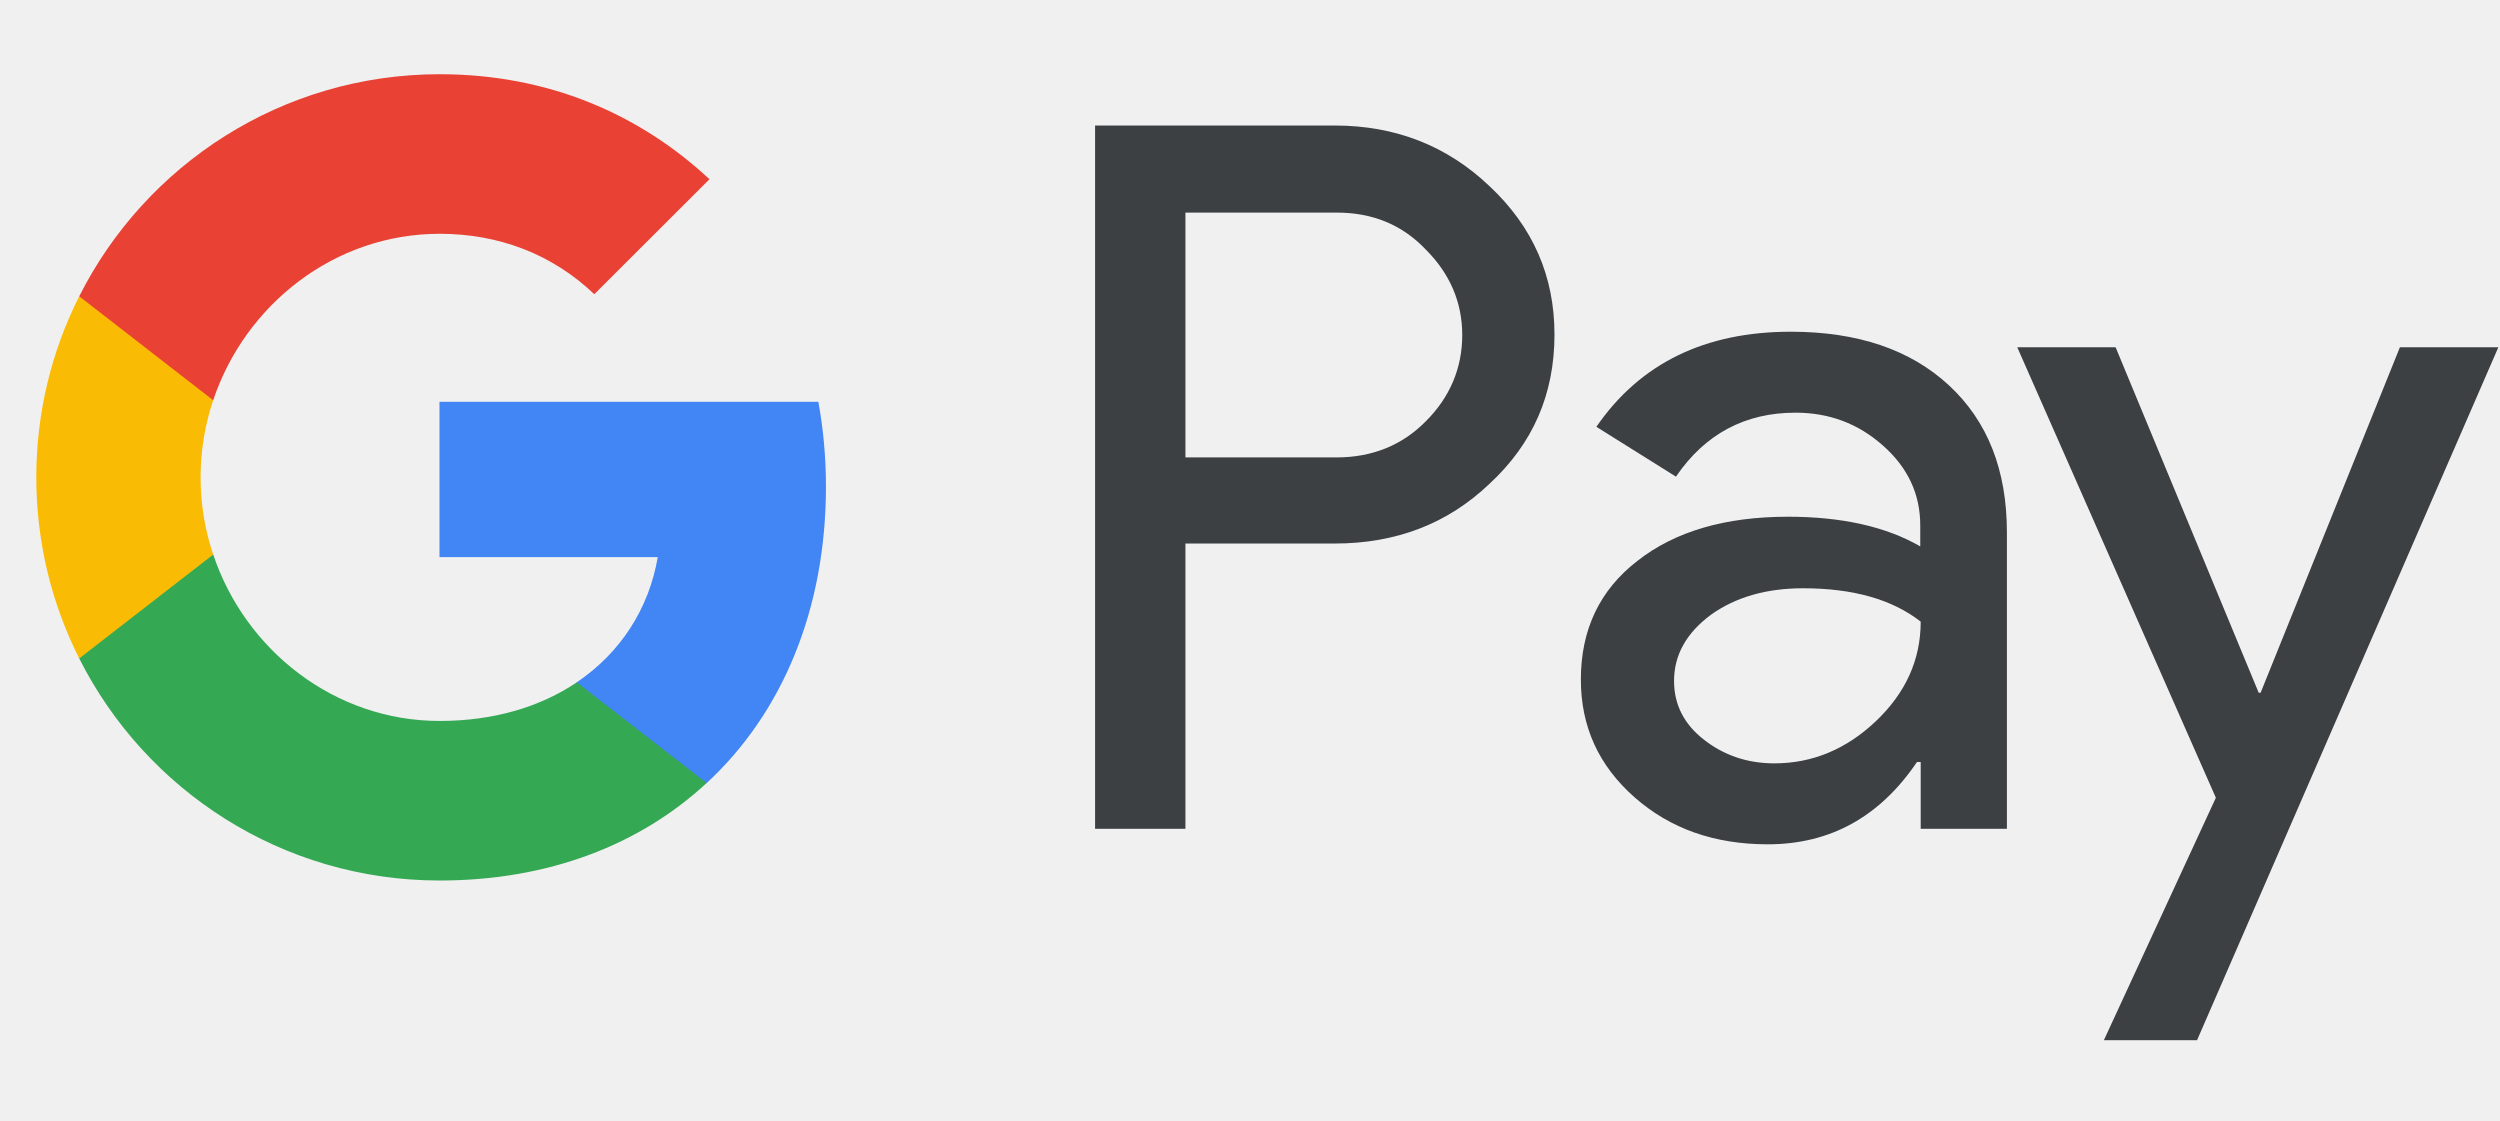
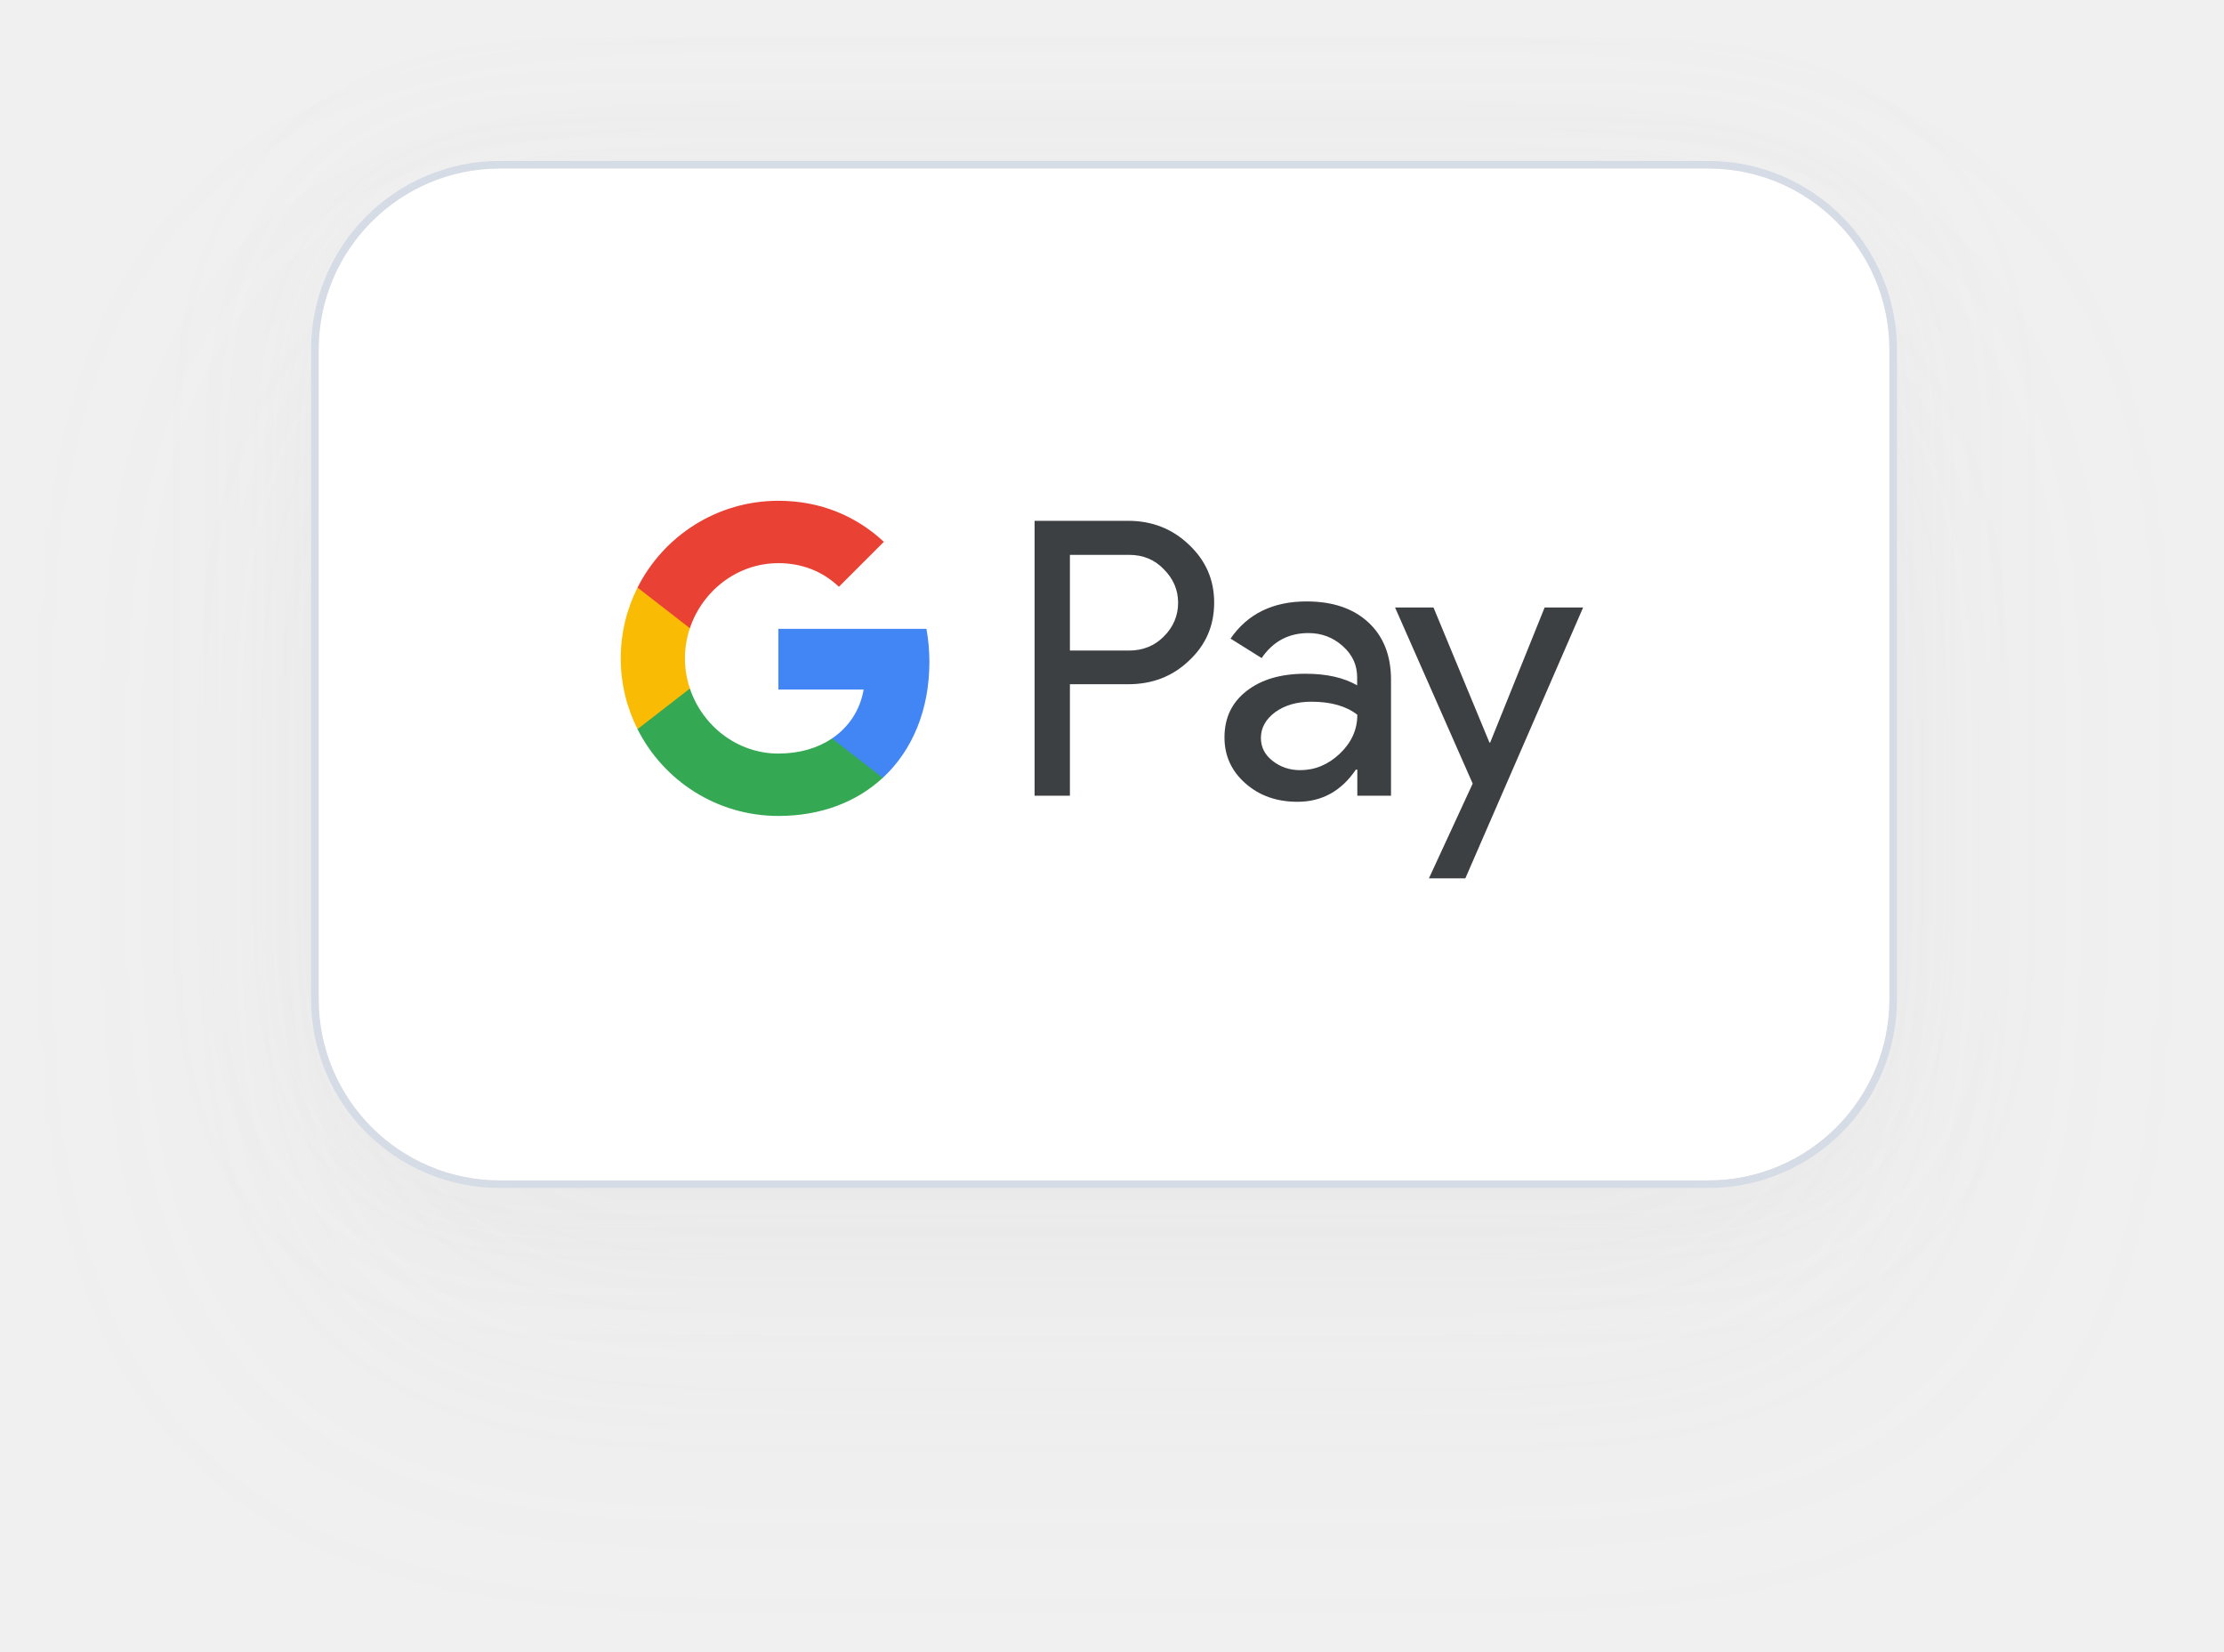
- <svg xmlns="http://www.w3.org/2000/svg" width="29" height="13" viewBox="0 0 29 13" fill="none">
-   <path d="M13.751 9.614H12.703V1.456H15.482C16.186 1.456 16.787 1.691 17.279 2.16C17.781 2.63 18.032 3.203 18.032 3.88C18.032 4.574 17.781 5.147 17.279 5.611C16.793 6.076 16.192 6.305 15.482 6.305H13.751V9.614ZM13.751 2.461V5.306H15.504C15.919 5.306 16.268 5.164 16.541 4.885C16.82 4.607 16.962 4.268 16.962 3.886C16.962 3.509 16.82 3.176 16.541 2.897C16.268 2.608 15.924 2.466 15.504 2.466H13.751V2.461Z" fill="#3C4043" />
-   <path d="M20.773 3.848C21.549 3.848 22.16 4.055 22.608 4.47C23.056 4.885 23.28 5.453 23.28 6.174V9.614H22.28V8.839H22.237C21.805 9.478 21.227 9.794 20.506 9.794C19.889 9.794 19.375 9.614 18.96 9.248C18.545 8.882 18.338 8.429 18.338 7.883C18.338 7.304 18.556 6.845 18.993 6.507C19.43 6.163 20.014 5.994 20.741 5.994C21.363 5.994 21.876 6.108 22.275 6.338V6.097C22.275 5.732 22.133 5.426 21.843 5.169C21.554 4.912 21.216 4.787 20.828 4.787C20.244 4.787 19.779 5.033 19.441 5.529L18.518 4.951C19.026 4.213 19.779 3.848 20.773 3.848ZM19.419 7.899C19.419 8.172 19.534 8.402 19.768 8.582C19.998 8.762 20.271 8.855 20.582 8.855C21.024 8.855 21.418 8.691 21.762 8.364C22.106 8.036 22.28 7.654 22.28 7.211C21.953 6.955 21.5 6.824 20.915 6.824C20.489 6.824 20.134 6.927 19.85 7.129C19.561 7.342 19.419 7.599 19.419 7.899Z" fill="#3C4043" />
-   <path d="M28.981 4.028L25.486 12.066H24.405L25.704 9.254L23.4 4.028H24.541L26.201 8.036H26.223L27.839 4.028H28.981Z" fill="#3C4043" />
-   <path d="M9.581 5.644C9.581 5.302 9.55 4.975 9.493 4.661H5.098V6.463L7.63 6.463C7.527 7.063 7.196 7.574 6.69 7.915V9.084H8.197C9.077 8.27 9.581 7.066 9.581 5.644Z" fill="#4285F4" />
-   <path d="M6.691 7.915C6.271 8.198 5.731 8.363 5.1 8.363C3.879 8.363 2.844 7.541 2.473 6.432H0.919V7.638C1.689 9.166 3.271 10.214 5.1 10.214C6.363 10.214 7.425 9.799 8.197 9.083L6.691 7.915Z" fill="#34A853" />
-   <path d="M2.327 5.538C2.327 5.226 2.378 4.926 2.473 4.643V3.437H0.919C0.6 4.069 0.421 4.782 0.421 5.538C0.421 6.293 0.601 7.007 0.919 7.638L2.473 6.433C2.378 6.15 2.327 5.849 2.327 5.538Z" fill="#FABB05" />
-   <path d="M5.1 2.712C5.789 2.712 6.407 2.949 6.894 3.413L8.23 2.079C7.419 1.324 6.362 0.861 5.1 0.861C3.272 0.861 1.689 1.909 0.919 3.437L2.473 4.643C2.844 3.534 3.879 2.712 5.1 2.712Z" fill="#E94235" />
+ <svg xmlns="http://www.w3.org/2000/svg" width="66" height="49" viewBox="0 0 66 49" fill="none">
+   <g filter="url(#filter0_dd_13_797)">
+     <rect x="9.457" y="5" width="46.614" height="30.03" rx="5.379" fill="white" />
+     <rect x="9.345" y="4.888" width="46.838" height="30.255" rx="5.491" stroke="#D6DCE5" stroke-width="0.224" />
+     <path d="M31.751 23.614H30.703V15.456H33.482C34.186 15.456 34.787 15.691 35.279 16.16C35.781 16.63 36.032 17.203 36.032 17.88C36.032 18.574 35.781 19.147 35.279 19.611C34.792 20.076 34.192 20.305 33.482 20.305H31.751V23.614ZM31.751 16.461V19.306H33.504C33.919 19.306 34.268 19.164 34.541 18.885C34.82 18.607 34.962 18.268 34.962 17.886C34.962 17.509 34.82 17.176 34.541 16.897C34.268 16.608 33.924 16.466 33.504 16.466H31.751V16.461Z" fill="#3C4043" />
+     <path d="M38.773 17.848C39.549 17.848 40.16 18.055 40.608 18.47C41.056 18.885 41.28 19.453 41.28 20.174V23.614H40.28V22.839H40.237C39.805 23.477 39.227 23.794 38.506 23.794C37.889 23.794 37.375 23.614 36.96 23.248C36.545 22.882 36.338 22.429 36.338 21.883C36.338 21.304 36.556 20.846 36.993 20.507C37.43 20.163 38.014 19.994 38.74 19.994C39.363 19.994 39.876 20.108 40.275 20.338V20.097C40.275 19.732 40.133 19.426 39.843 19.169C39.554 18.912 39.216 18.787 38.828 18.787C38.244 18.787 37.779 19.032 37.441 19.529L36.518 18.951C37.026 18.213 37.779 17.848 38.773 17.848ZM37.419 21.899C37.419 22.172 37.534 22.402 37.769 22.582C37.998 22.762 38.271 22.855 38.582 22.855C39.024 22.855 39.418 22.691 39.762 22.364C40.106 22.036 40.28 21.654 40.28 21.211C39.953 20.955 39.499 20.824 38.915 20.824C38.489 20.824 38.134 20.927 37.85 21.129C37.561 21.342 37.419 21.599 37.419 21.899Z" fill="#3C4043" />
+     <path d="M46.981 18.028L43.486 26.066H42.405L43.704 23.254L41.4 18.028H42.541L44.201 22.036H44.223L45.839 18.028H46.981Z" fill="#3C4043" />
+     <path d="M27.581 19.644C27.581 19.302 27.55 18.975 27.493 18.661H23.099V20.463L25.63 20.463C25.527 21.063 25.197 21.574 24.69 21.915V23.084H26.197C27.077 22.27 27.581 21.066 27.581 19.644Z" fill="#4285F4" />
+     <path d="M24.691 21.915C24.271 22.198 23.731 22.363 23.1 22.363C21.879 22.363 20.844 21.541 20.473 20.432H18.919V21.638C19.689 23.166 21.271 24.214 23.1 24.214C24.363 24.214 25.425 23.799 26.197 23.083L24.691 21.915Z" fill="#34A853" />
+     <path d="M20.327 19.538C20.327 19.226 20.378 18.925 20.473 18.643V17.437H18.919C18.601 18.069 18.421 18.782 18.421 19.538C18.421 20.293 18.601 21.007 18.919 21.638L20.473 20.433C20.378 20.15 20.327 19.849 20.327 19.538Z" fill="#FABB05" />
+     <path d="M23.1 16.712C23.789 16.712 24.407 16.949 24.895 17.413L26.23 16.079C25.419 15.324 24.361 14.861 23.1 14.861C21.272 14.861 19.689 15.909 18.919 17.437L20.473 18.643C20.844 17.534 21.879 16.712 23.1 16.712Z" fill="#E94235" />
+   </g>
+   <defs>
+     <filter id="filter0_dd_13_797" x="0.269" y="0.294" width="64.991" height="48.407" filterUnits="userSpaceOnUse" color-interpolation-filters="sRGB">
+       <feFlood flood-opacity="0" result="BackgroundImageFix" />
+       <feColorMatrix in="SourceAlpha" type="matrix" values="0 0 0 0 0 0 0 0 0 0 0 0 0 0 0 0 0 0 127 0" result="hardAlpha" />
+       <feOffset dy="0.448" />
+       <feGaussianBlur stdDeviation="2.241" />
+       <feColorMatrix type="matrix" values="0 0 0 0 0.718 0 0 0 0 0.718 0 0 0 0 0.718 0 0 0 0.08 0" />
+       <feBlend mode="normal" in2="BackgroundImageFix" result="effect1_dropShadow_13_797" />
+       <feColorMatrix in="SourceAlpha" type="matrix" values="0 0 0 0 0 0 0 0 0 0 0 0 0 0 0 0 0 0 127 0" result="hardAlpha" />
+       <feOffset dy="4.482" />
+       <feGaussianBlur stdDeviation="4.482" />
+       <feColorMatrix type="matrix" values="0 0 0 0 0.718 0 0 0 0 0.718 0 0 0 0 0.718 0 0 0 0.08 0" />
+       <feBlend mode="normal" in2="effect1_dropShadow_13_797" result="effect2_dropShadow_13_797" />
+       <feBlend mode="normal" in="SourceGraphic" in2="effect2_dropShadow_13_797" result="shape" />
+     </filter>
+   </defs>
</svg>
